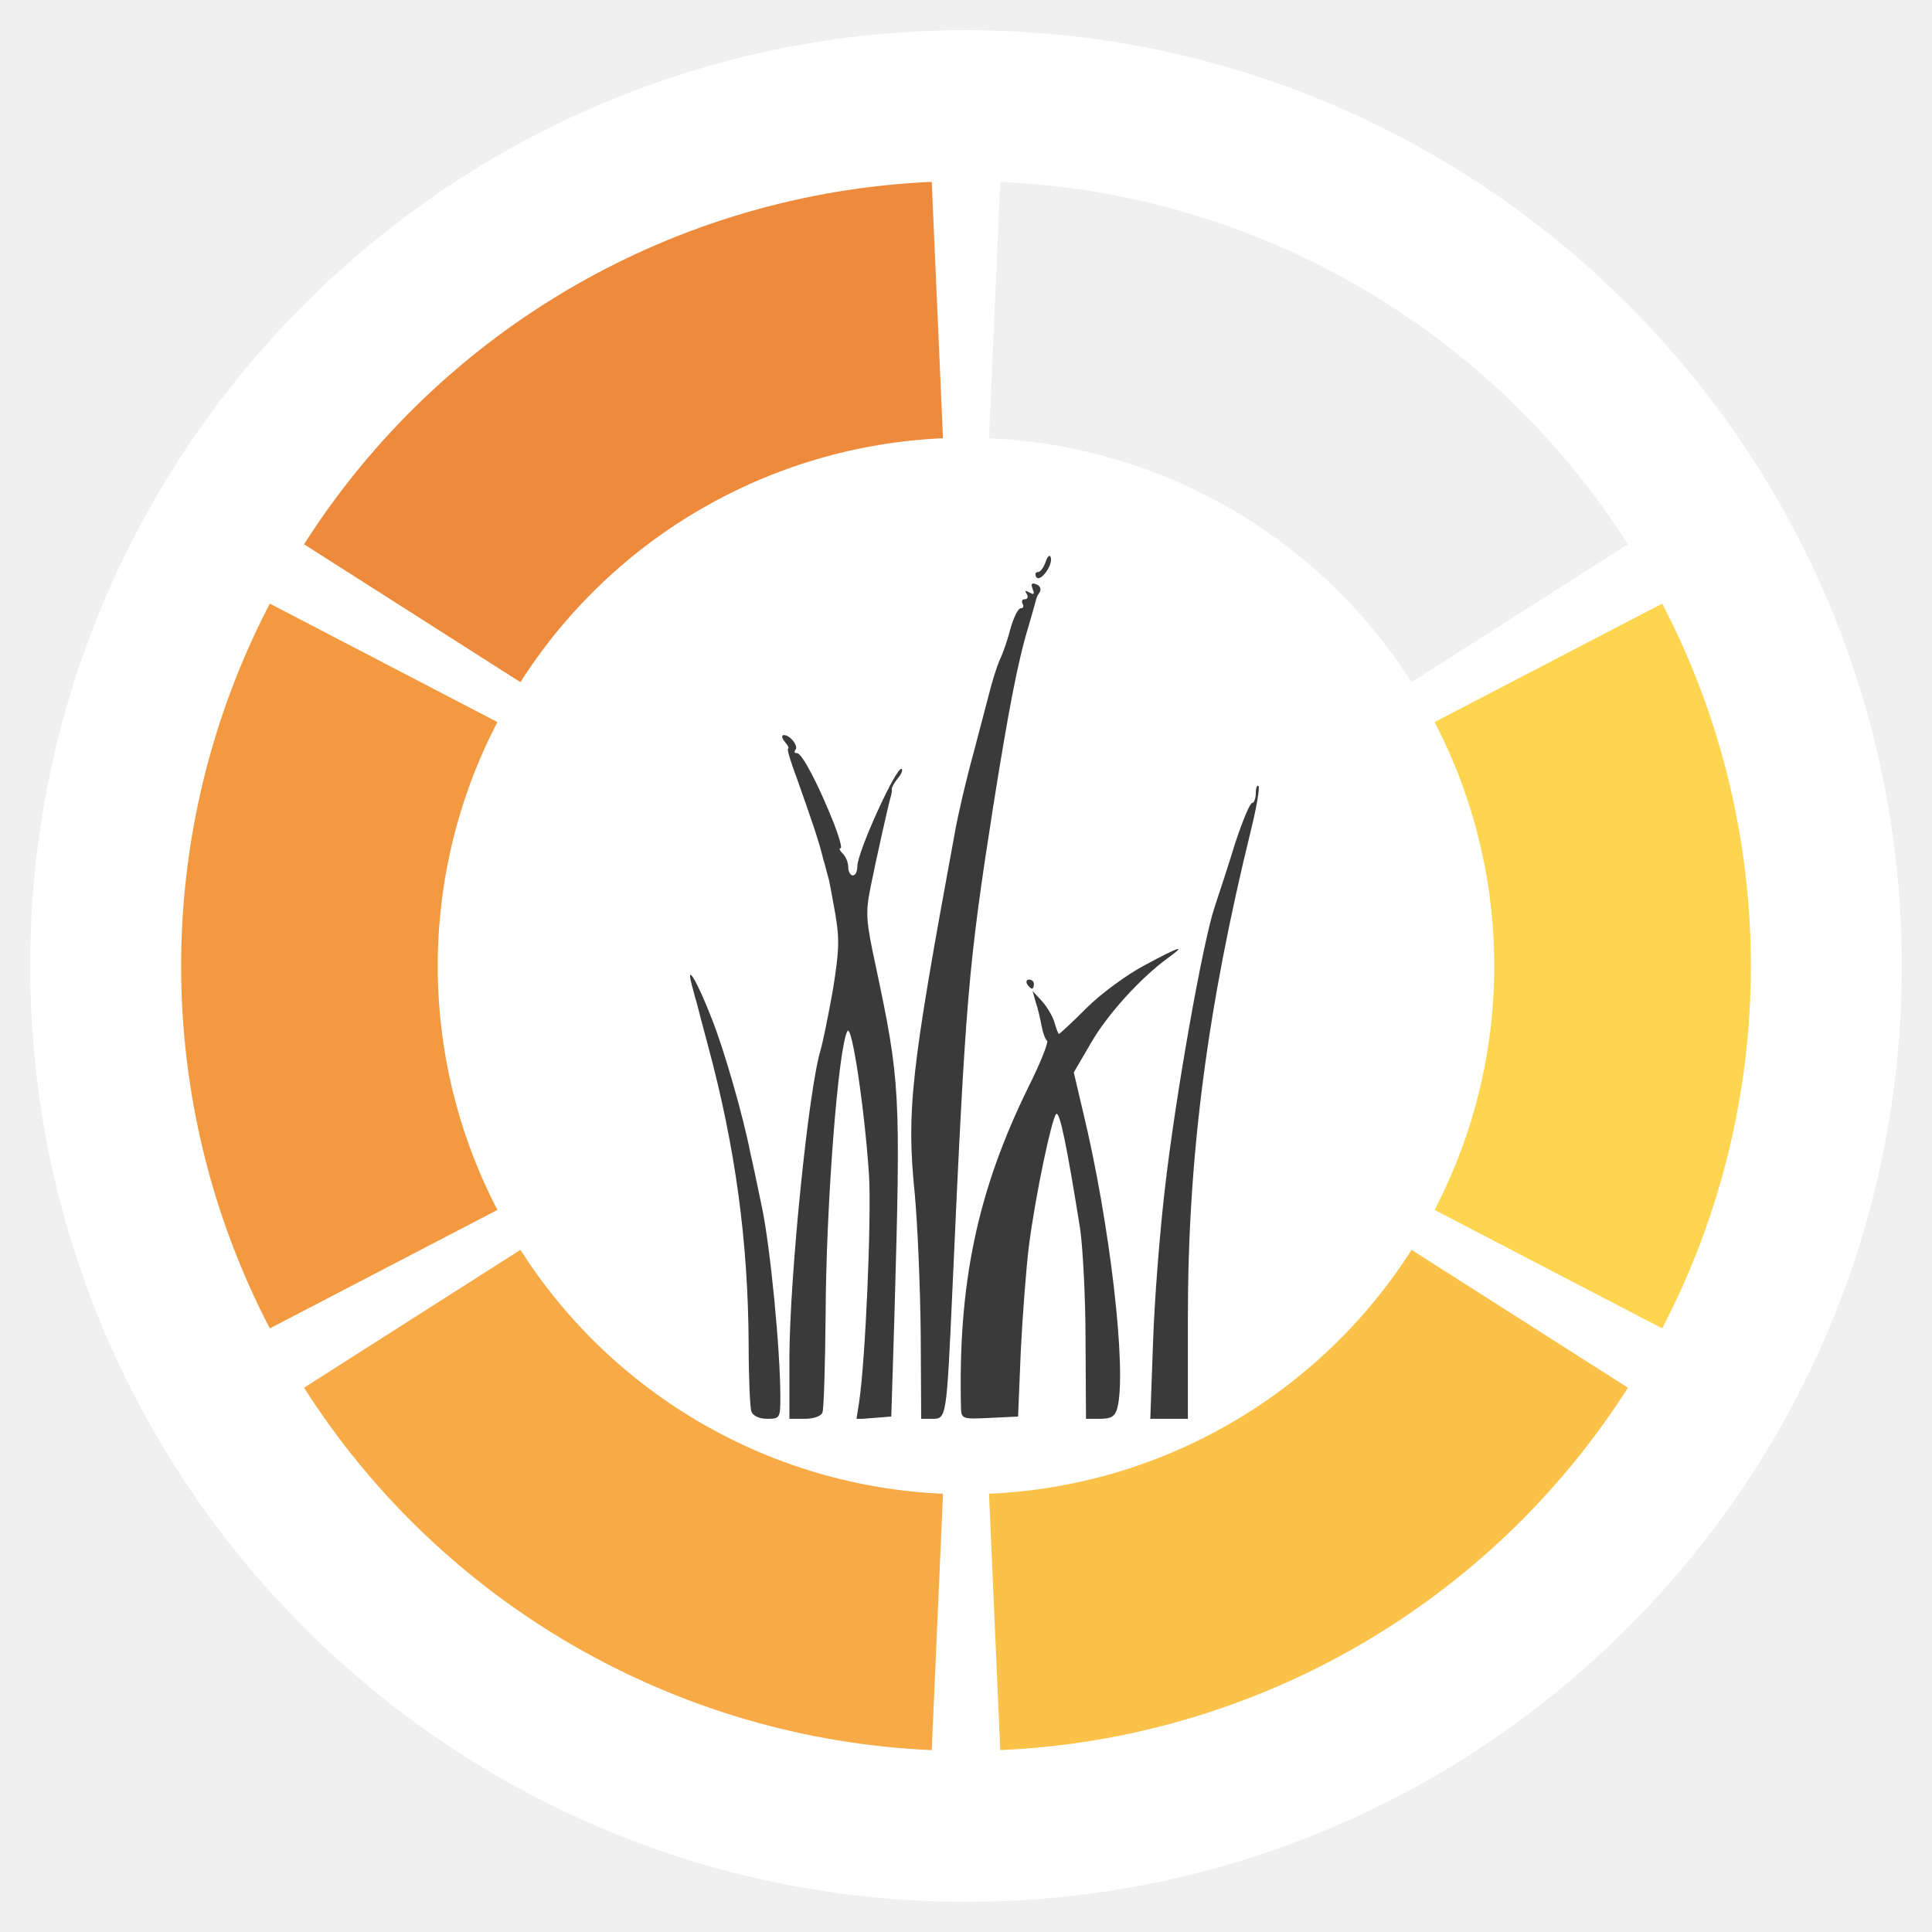
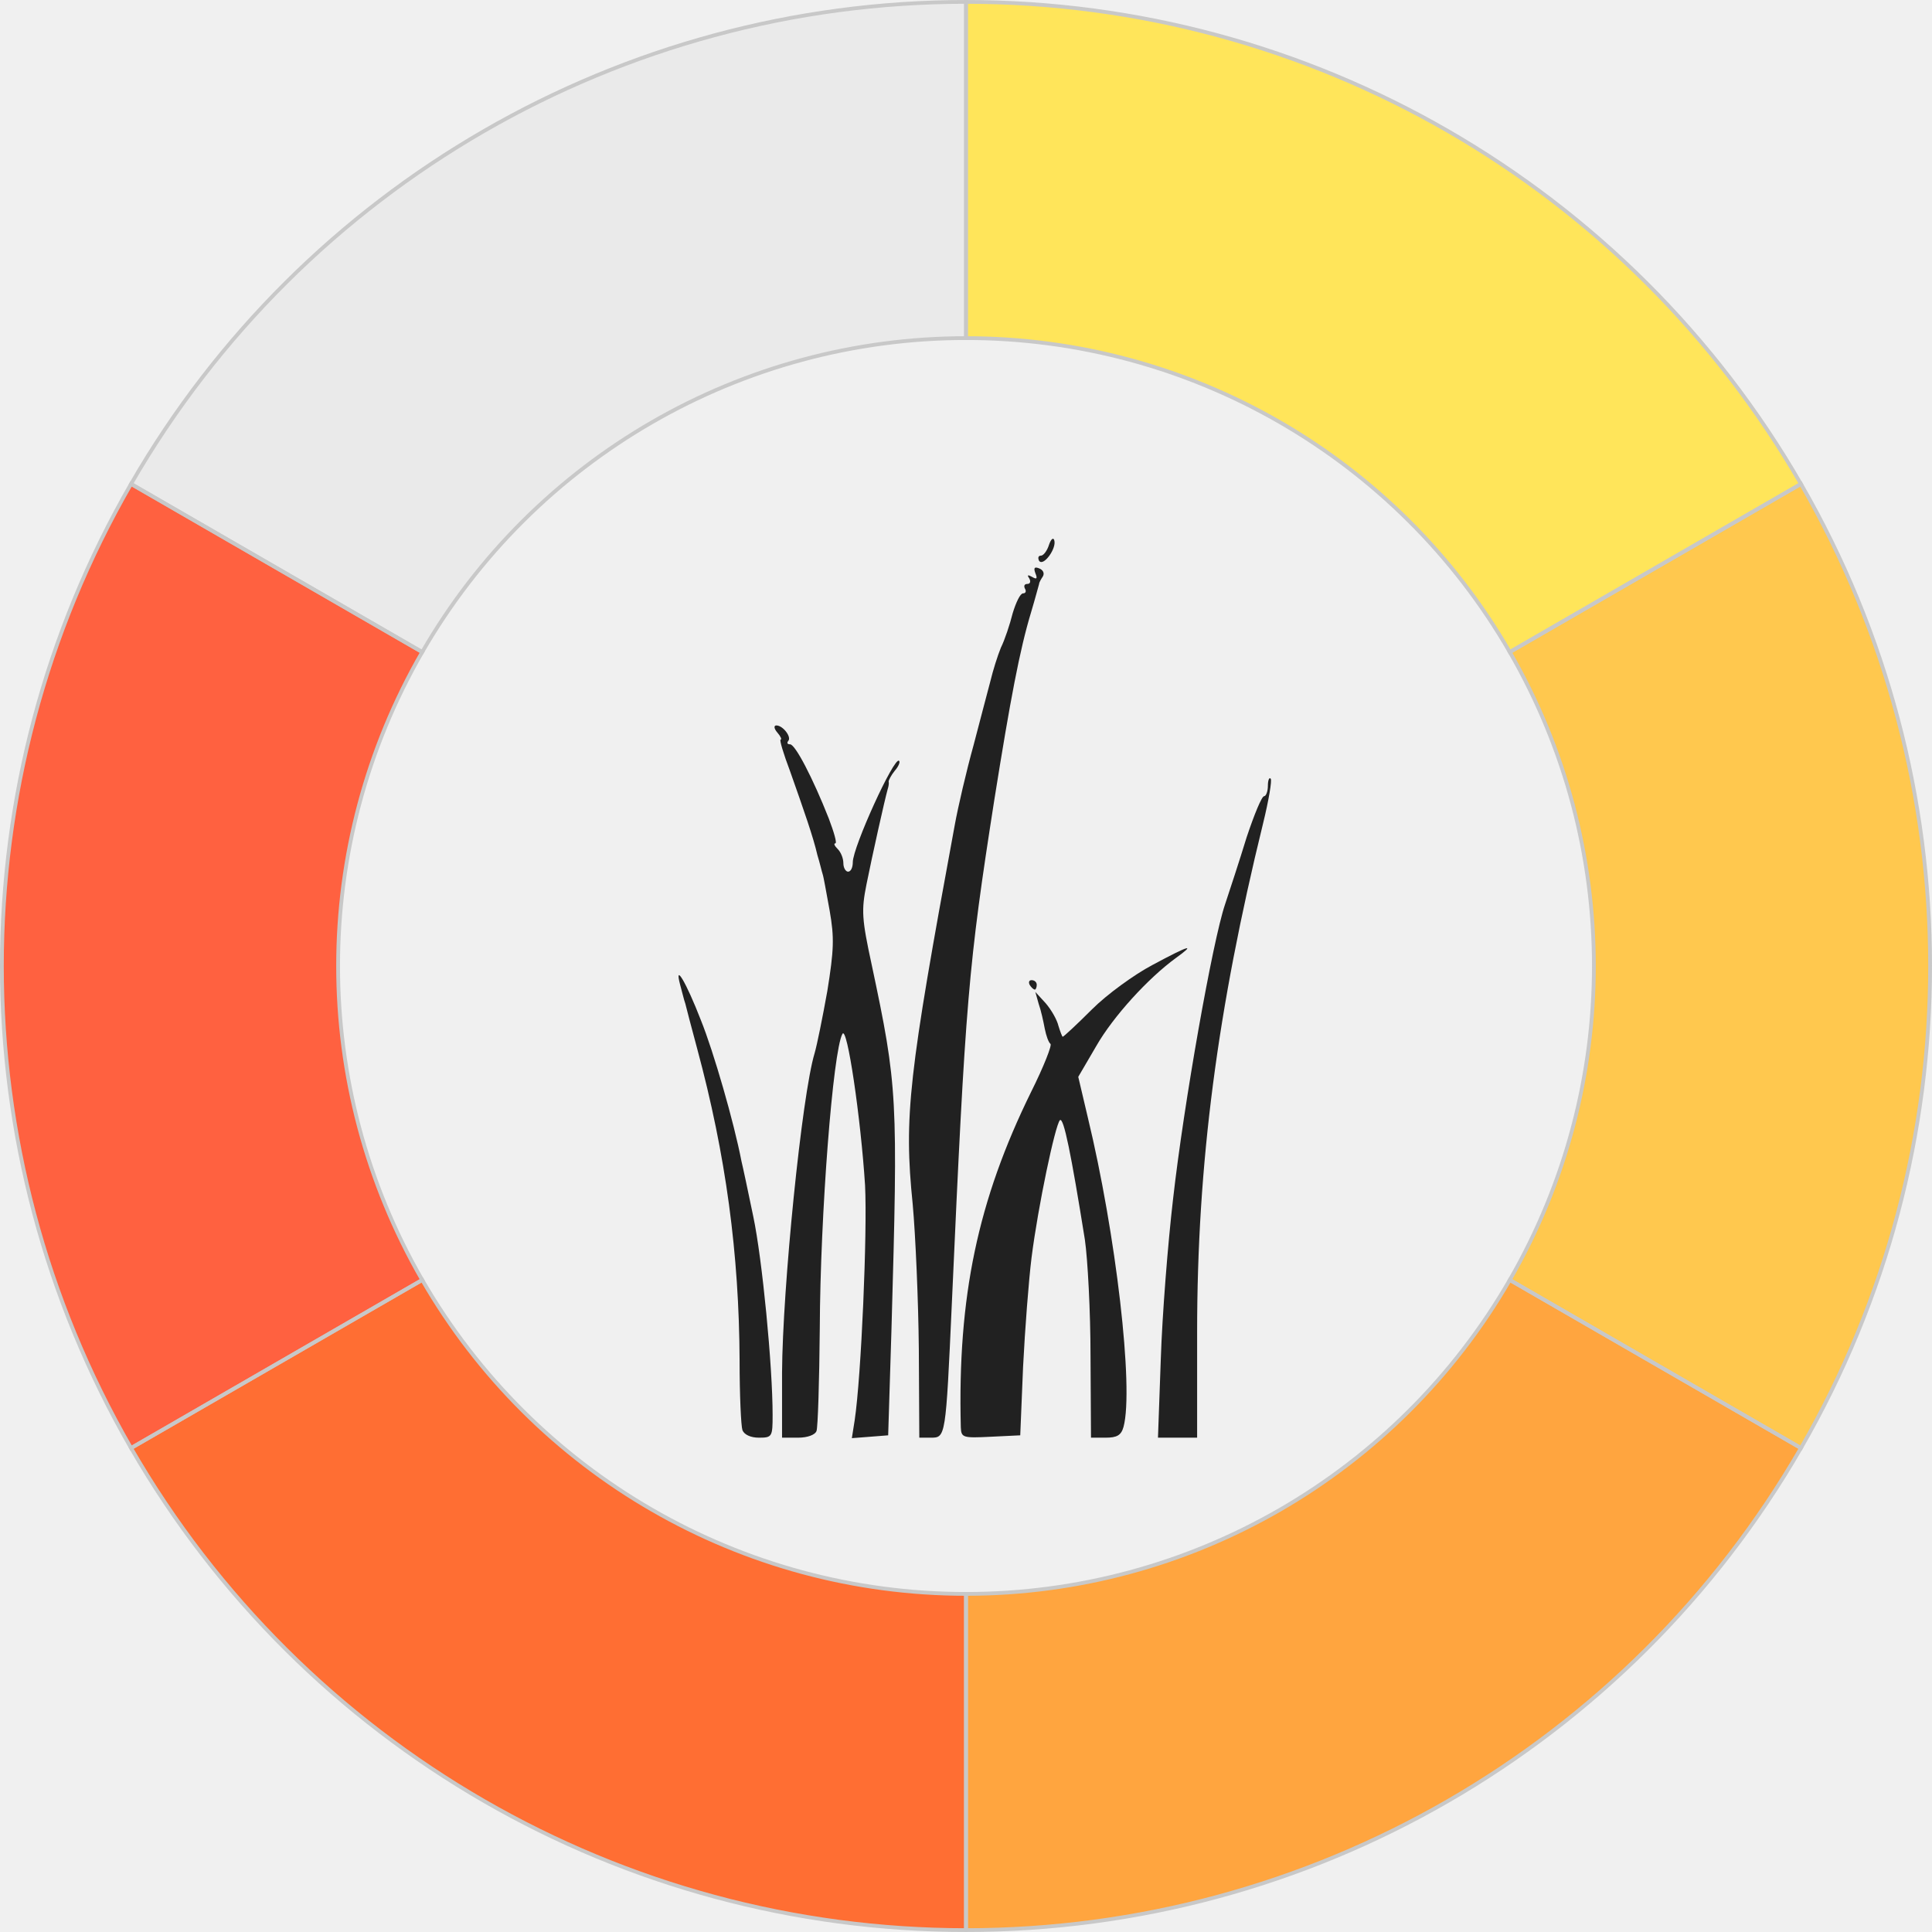
- <svg xmlns="http://www.w3.org/2000/svg" width="256" height="256" viewBox="0 0 256 256">
-   <circle cx="128" cy="128" r="124" fill="#fff" />
-   <path d="M132.54,24.10 A104,104 0 0 1 215.71,72.12 L187.04,90.39 A70,70 0 0 0 131.05,58.07 Z" fill="#f0f0f0" />
-   <path d="M220.25,79.98 A104,104 0 0 1 220.25,176.02 L190.09,160.32 A70,70 0 0 0 190.09,95.68 Z" fill="#fdd54f" />
-   <path d="M215.71,183.88 A104,104 0 0 1 132.54,231.90 L131.05,197.93 A70,70 0 0 0 187.04,165.61 Z" fill="#fbc24a" />
-   <path d="M123.46,231.90 A104,104 0 0 1 40.29,183.88 L68.96,165.61 A70,70 0 0 0 124.95,197.93 Z" fill="#f7aa45" />
-   <path d="M35.75,176.02 A104,104 0 0 1 35.75,79.98 L65.91,95.68 A70,70 0 0 0 65.91,160.32 Z" fill="#f39a40" />
-   <path d="M40.29,72.12 A104,104 0 0 1 123.46,24.10 L124.95,58.07 A70,70 0 0 0 68.96,90.39 Z" fill="#ee8a3c" />
-   <svg x="68" y="68" width="120" height="120" viewBox="0 0 200 200">
-     <g transform="translate(0,200) scale(0.1,-0.1)" fill="#3a3a3a" stroke="none">
-       <path d="M1176 1893 c-4 -13 -12 -23 -17 -23 -6 0 -7 -5 -4 -11 9 -13 38 27 32 44 -2 6 -7 2 -11 -10z" />
-       <path d="M1147 1833 c5 -12 3 -14 -7 -8 -9 5 -11 4 -6 -3 4 -7 2 -12 -4 -12 -6 0 -8 -4 -5 -10 3 -5 2 -10 -4 -10 -6 0 -15 -19 -22 -42 -6 -24 -17 -57 -25 -73 -7 -17 -17 -49 -22 -70 -6 -22 -22 -84 -36 -137 -15 -54 -33 -131 -40 -170 -98 -531 -108 -616 -89 -803 6 -66 12 -204 13 -307 l1 -188 24 0 c32 0 32 -1 45 285 29 646 35 715 90 1067 34 213 54 319 78 398 9 30 16 57 17 60 0 3 4 10 8 16 4 7 0 14 -8 17 -10 4 -12 1 -8 -10z" />
-       <path d="M600 1495 c7 -8 10 -15 7 -15 -3 0 6 -30 20 -67 30 -85 49 -139 58 -178 5 -16 9 -34 11 -40 2 -5 8 -40 15 -78 10 -57 9 -83 -5 -170 -10 -56 -22 -115 -27 -132 -27 -89 -68 -498 -69 -677 l0 -138 34 0 c20 0 36 6 39 14 3 7 6 105 7 217 1 243 28 589 48 625 10 19 39 -179 48 -321 5 -100 -8 -404 -22 -498 l-6 -38 39 3 38 3 7 225 c14 493 13 514 -42 773 -21 97 -22 115 -11 170 12 60 39 181 45 202 2 6 3 13 2 16 0 3 5 13 13 23 8 9 12 19 9 21 -10 10 -98 -183 -98 -215 0 -11 -4 -20 -10 -20 -5 0 -10 8 -10 18 0 10 -5 23 -12 30 -7 7 -9 12 -5 12 4 0 -3 24 -14 53 -34 86 -71 157 -82 157 -6 0 -7 3 -4 7 8 8 -11 33 -25 33 -6 0 -5 -7 2 -15z" />
-       <path d="M1640 1382 c0 -12 -4 -22 -8 -22 -5 0 -21 -39 -37 -87 -15 -49 -36 -113 -46 -143 -26 -77 -87 -420 -110 -624 -11 -94 -23 -246 -26 -339 l-6 -167 42 0 41 0 0 223 c0 358 43 685 140 1080 12 49 19 91 16 94 -3 4 -6 -3 -6 -15z" />
-       <path d="M1395 1002 c-38 -20 -96 -62 -128 -94 -32 -32 -60 -58 -62 -58 -1 0 -5 10 -9 23 -3 13 -15 34 -27 48 l-22 24 7 -25 c5 -14 10 -37 13 -53 3 -15 8 -29 12 -32 4 -2 -14 -48 -41 -102 -113 -230 -156 -434 -149 -711 1 -22 4 -23 64 -20 l62 3 6 145 c4 80 12 184 18 232 14 110 50 280 60 291 8 8 24 -72 53 -253 6 -41 12 -153 12 -247 l1 -173 31 0 c24 0 33 5 38 23 22 82 -16 409 -76 657 l-20 85 38 65 c36 63 110 144 169 187 43 31 30 28 -50 -15z" />
-       <path d="M394 960 c4 -14 8 -32 11 -40 2 -8 13 -51 25 -95 61 -226 89 -435 90 -662 0 -72 3 -138 6 -147 4 -10 18 -16 35 -16 28 0 29 2 29 48 0 104 -22 331 -41 421 -11 53 -22 105 -25 117 -16 83 -59 232 -86 299 -31 80 -57 124 -44 75z" />
-       <path d="M1135 960 c3 -5 8 -10 11 -10 2 0 4 5 4 10 0 6 -5 10 -11 10 -5 0 -7 -4 -4 -10z" />
-     </g>
+ <svg xmlns="http://www.w3.org/2000/svg" width="512" height="512" viewBox="0 0 512 512">
+   <path d="M256 0.5 A255.5 255.5 0 0 1 477.269 128.25 L400.107 172.8 A166.4 166.4 0 0 0 256 89.6 Z" style="fill:#FFE55A" />
+   <path d="M477.269 128.25 A255.5 255.5 0 0 1 477.269 383.75 L400.107 339.2 A166.4 166.4 0 0 0 400.107 172.8 Z" style="fill:#FFC84E" />
+   <path d="M477.269 383.75 A255.5 255.5 0 0 1 256 511.5 L256 422.4 A166.4 166.4 0 0 0 400.107 339.2 Z" style="fill:#FFA53F" />
+   <path d="M256 511.5 A255.5 255.5 0 0 1 34.731 383.75 L111.893 339.2 A166.4 166.4 0 0 0 256 422.4 Z" style="fill:#FF6E33" />
+   <path d="M34.731 383.75 A255.5 255.5 0 0 1 34.731 128.25 L111.893 172.8 A166.4 166.4 0 0 0 111.893 339.2 Z" style="fill:#FF6140" />
+   <path d="M34.731 128.25 A255.5 255.5 0 0 1 256 0.5 L256 89.6 A166.4 166.4 0 0 0 111.893 172.8 Z" style="fill:rgba(200, 200, 200, 0.15)" />
+   <path d="M256 0.5 A255.5 255.5 0 0 1 477.269 128.25 L400.107 172.8 A166.4 166.4 0 0 0 256 89.6 Z" style="fill:none;stroke:rgba(200, 200, 200, 1);stroke-width:1" />
+   <path d="M477.269 128.25 A255.5 255.5 0 0 1 477.269 383.75 L400.107 339.2 A166.4 166.4 0 0 0 400.107 172.8 Z" style="fill:none;stroke:rgba(200, 200, 200, 1);stroke-width:1" />
+   <path d="M477.269 383.75 A255.5 255.5 0 0 1 256 511.5 L256 422.4 A166.4 166.4 0 0 0 400.107 339.2 Z" style="fill:none;stroke:rgba(200, 200, 200, 1);stroke-width:1" />
+   <path d="M256 511.5 A255.5 255.5 0 0 1 34.731 383.75 L111.893 339.2 A166.4 166.4 0 0 0 256 422.4 Z" style="fill:none;stroke:rgba(200, 200, 200, 1);stroke-width:1" />
+   <path d="M34.731 383.75 A255.5 255.5 0 0 1 34.731 128.25 L111.893 172.8 A166.4 166.4 0 0 0 111.893 339.2 Z" style="fill:none;stroke:rgba(200, 200, 200, 1);stroke-width:1" />
+   <path d="M34.731 128.25 A255.5 255.5 0 0 1 256 0.5 L256 89.6 A166.4 166.4 0 0 0 111.893 172.8 Z" style="fill:none;stroke:rgba(200, 200, 200, 1);stroke-width:1" />
+   <svg x="131" y="131" width="250" height="250" fill="#212121" style="color:#212121">
+     <svg version="1.0" viewBox="0 0 200 200" preserveAspectRatio="xMidYMid meet" width="100%" height="100%">
+       <g transform="translate(0,200) scale(0.1,-0.1)" fill="currentColor" stroke="none">
+         <path d="M1176 1893 c-4 -13 -12 -23 -17 -23 -6 0 -7 -5 -4 -11 9 -13 38 27 32 44 -2 6 -7 2 -11 -10z" />
+         <path d="M1147 1833 c5 -12 3 -14 -7 -8 -9 5 -11 4 -6 -3 4 -7 2 -12 -4 -12 -6 0 -8 -4 -5 -10 3 -5 2 -10 -4 -10 -6 0 -15 -19 -22 -42 -6 -24 -17 -57 -25 -73 -7 -17 -17 -49 -22 -70 -6 -22 -22 -84 -36 -137 -15 -54 -33 -131 -40 -170 -98 -531 -108 -616 -89 -803 6 -66 12 -204 13 -307 l1 -188 24 0 c32 0 32 -1 45 285 29 646 35 715 90 1067 34 213 54 319 78 398 9 30 16 57 17 60 0 3 4 10 8 16 4 7 0 14 -8 17 -10 4 -12 1 -8 -10z" />
+         <path d="M600 1495 c7 -8 10 -15 7 -15 -3 0 6 -30 20 -67 30 -85 49 -139 58 -178 5 -16 9 -34 11 -40 2 -5 8 -40 15 -78 10 -57 9 -83 -5 -170 -10 -56 -22 -115 -27 -132 -27 -89 -68 -498 -69 -677 l0 -138 34 0 c20 0 36 6 39 14 3 7 6 105 7 217 1 243 28 589 48 625 10 19 39 -179 48 -321 5 -100 -8 -404 -22 -498 l-6 -38 39 3 38 3 7 225 c14 493 13 514 -42 773 -21 97 -22 115 -11 170 12 60 39 181 45 202 2 6 3 13 2 16 0 3 5 13 13 23 8 9 12 19 9 21 -10 10 -98 -183 -98 -215 0 -11 -4 -20 -10 -20 -5 0 -10 8 -10 18 0 10 -5 23 -12 30 -7 7 -9 12 -5 12 4 0 -3 24 -14 53 -34 86 -71 157 -82 157 -6 0 -7 3 -4 7 8 8 -11 33 -25 33 -6 0 -5 -7 2 -15z" />
+         <path d="M1640 1382 c0 -12 -4 -22 -8 -22 -5 0 -21 -39 -37 -87 -15 -49 -36 -113 -46 -143 -26 -77 -87 -420 -110 -624 -11 -94 -23 -246 -26 -339 l-6 -167 42 0 41 0 0 223 c0 358 43 685 140 1080 12 49 19 91 16 94 -3 4 -6 -3 -6 -15z" />
+         <path d="M1395 1002 c-38 -20 -96 -62 -128 -94 -32 -32 -60 -58 -62 -58 -1 0 -5 10 -9 23 -3 13 -15 34 -27 48 l-22 24 7 -25 c5 -14 10 -37 13 -53 3 -15 8 -29 12 -32 4 -2 -14 -48 -41 -102 -113 -230 -156 -434 -149 -711 1 -22 4 -23 64 -20 l62 3 6 145 c4 80 12 184 18 232 14 110 50 280 60 291 8 8 24 -72 53 -253 6 -41 12 -153 12 -247 l1 -173 31 0 c24 0 33 5 38 23 22 82 -16 409 -76 657 l-20 85 38 65 c36 63 110 144 169 187 43 31 30 28 -50 -15z" />
+         <path d="M394 960 c4 -14 8 -32 11 -40 2 -8 13 -51 25 -95 61 -226 89 -435 90 -662 0 -72 3 -138 6 -147 4 -10 18 -16 35 -16 28 0 29 2 29 48 0 104 -22 331 -41 421 -11 53 -22 105 -25 117 -16 83 -59 232 -86 299 -31 80 -57 124 -44 75z" />
+         <path d="M1135 960 c3 -5 8 -10 11 -10 2 0 4 5 4 10 0 6 -5 10 -11 10 -5 0 -7 -4 -4 -10z" />
+       </g>
+     </svg>
  </svg>
</svg>
